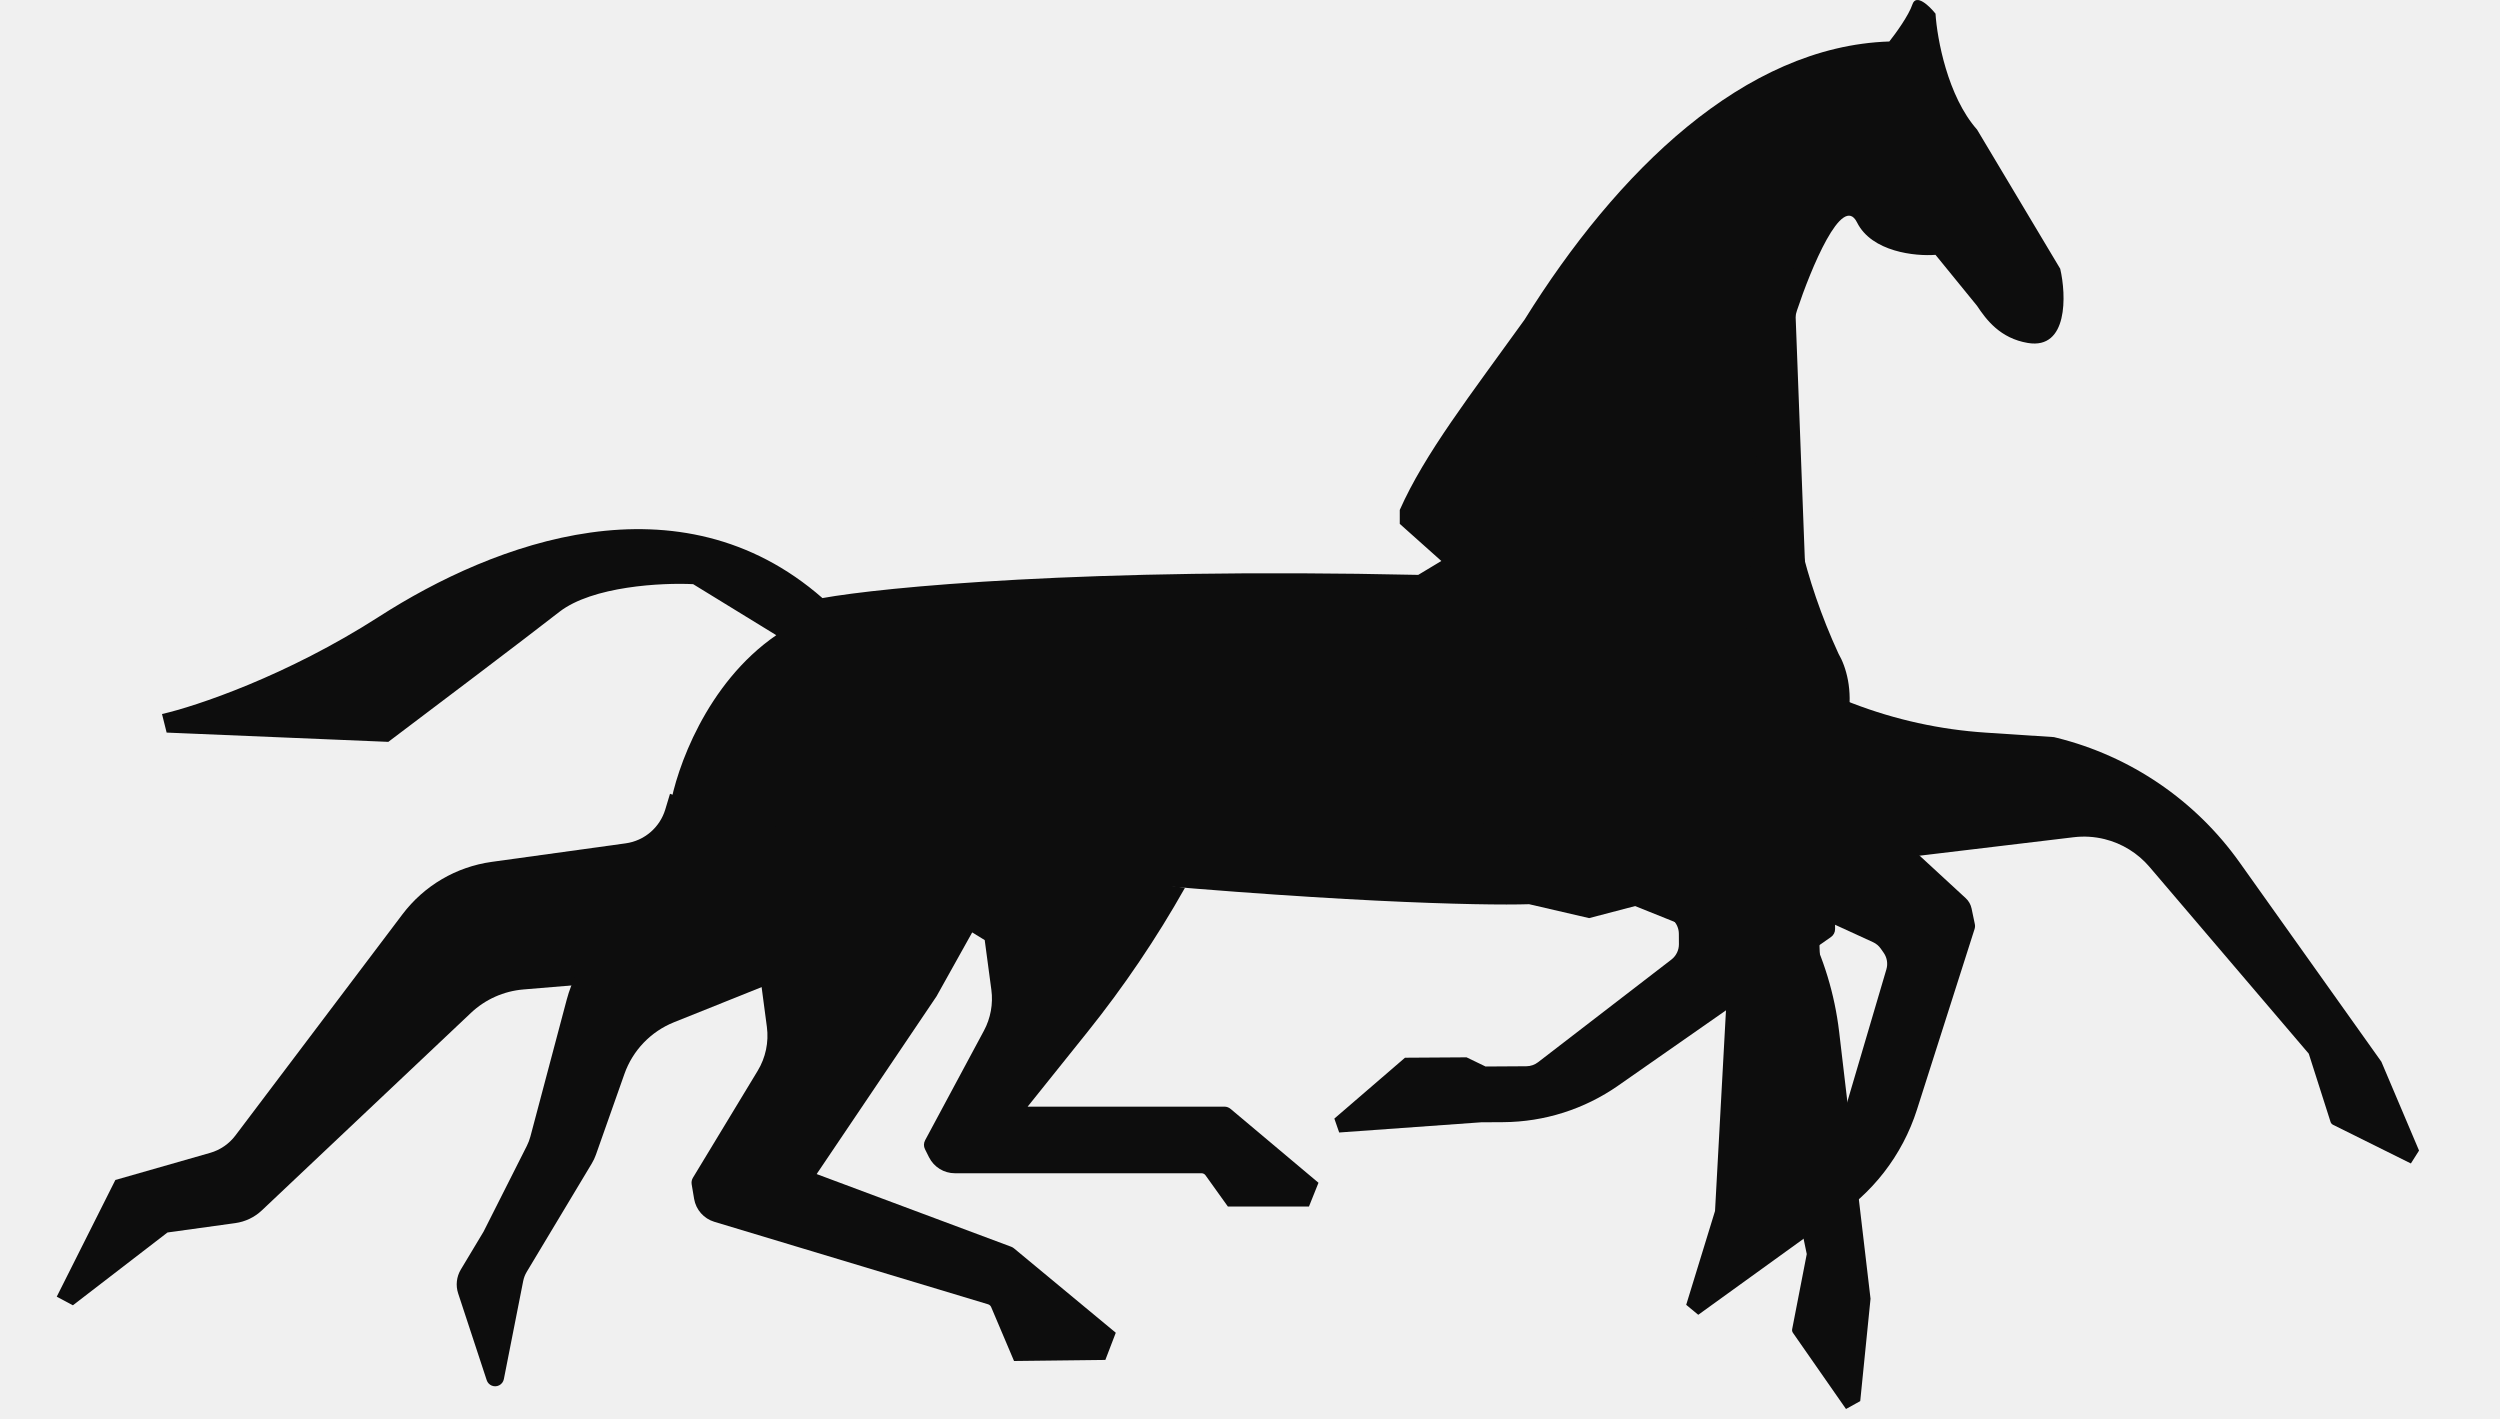
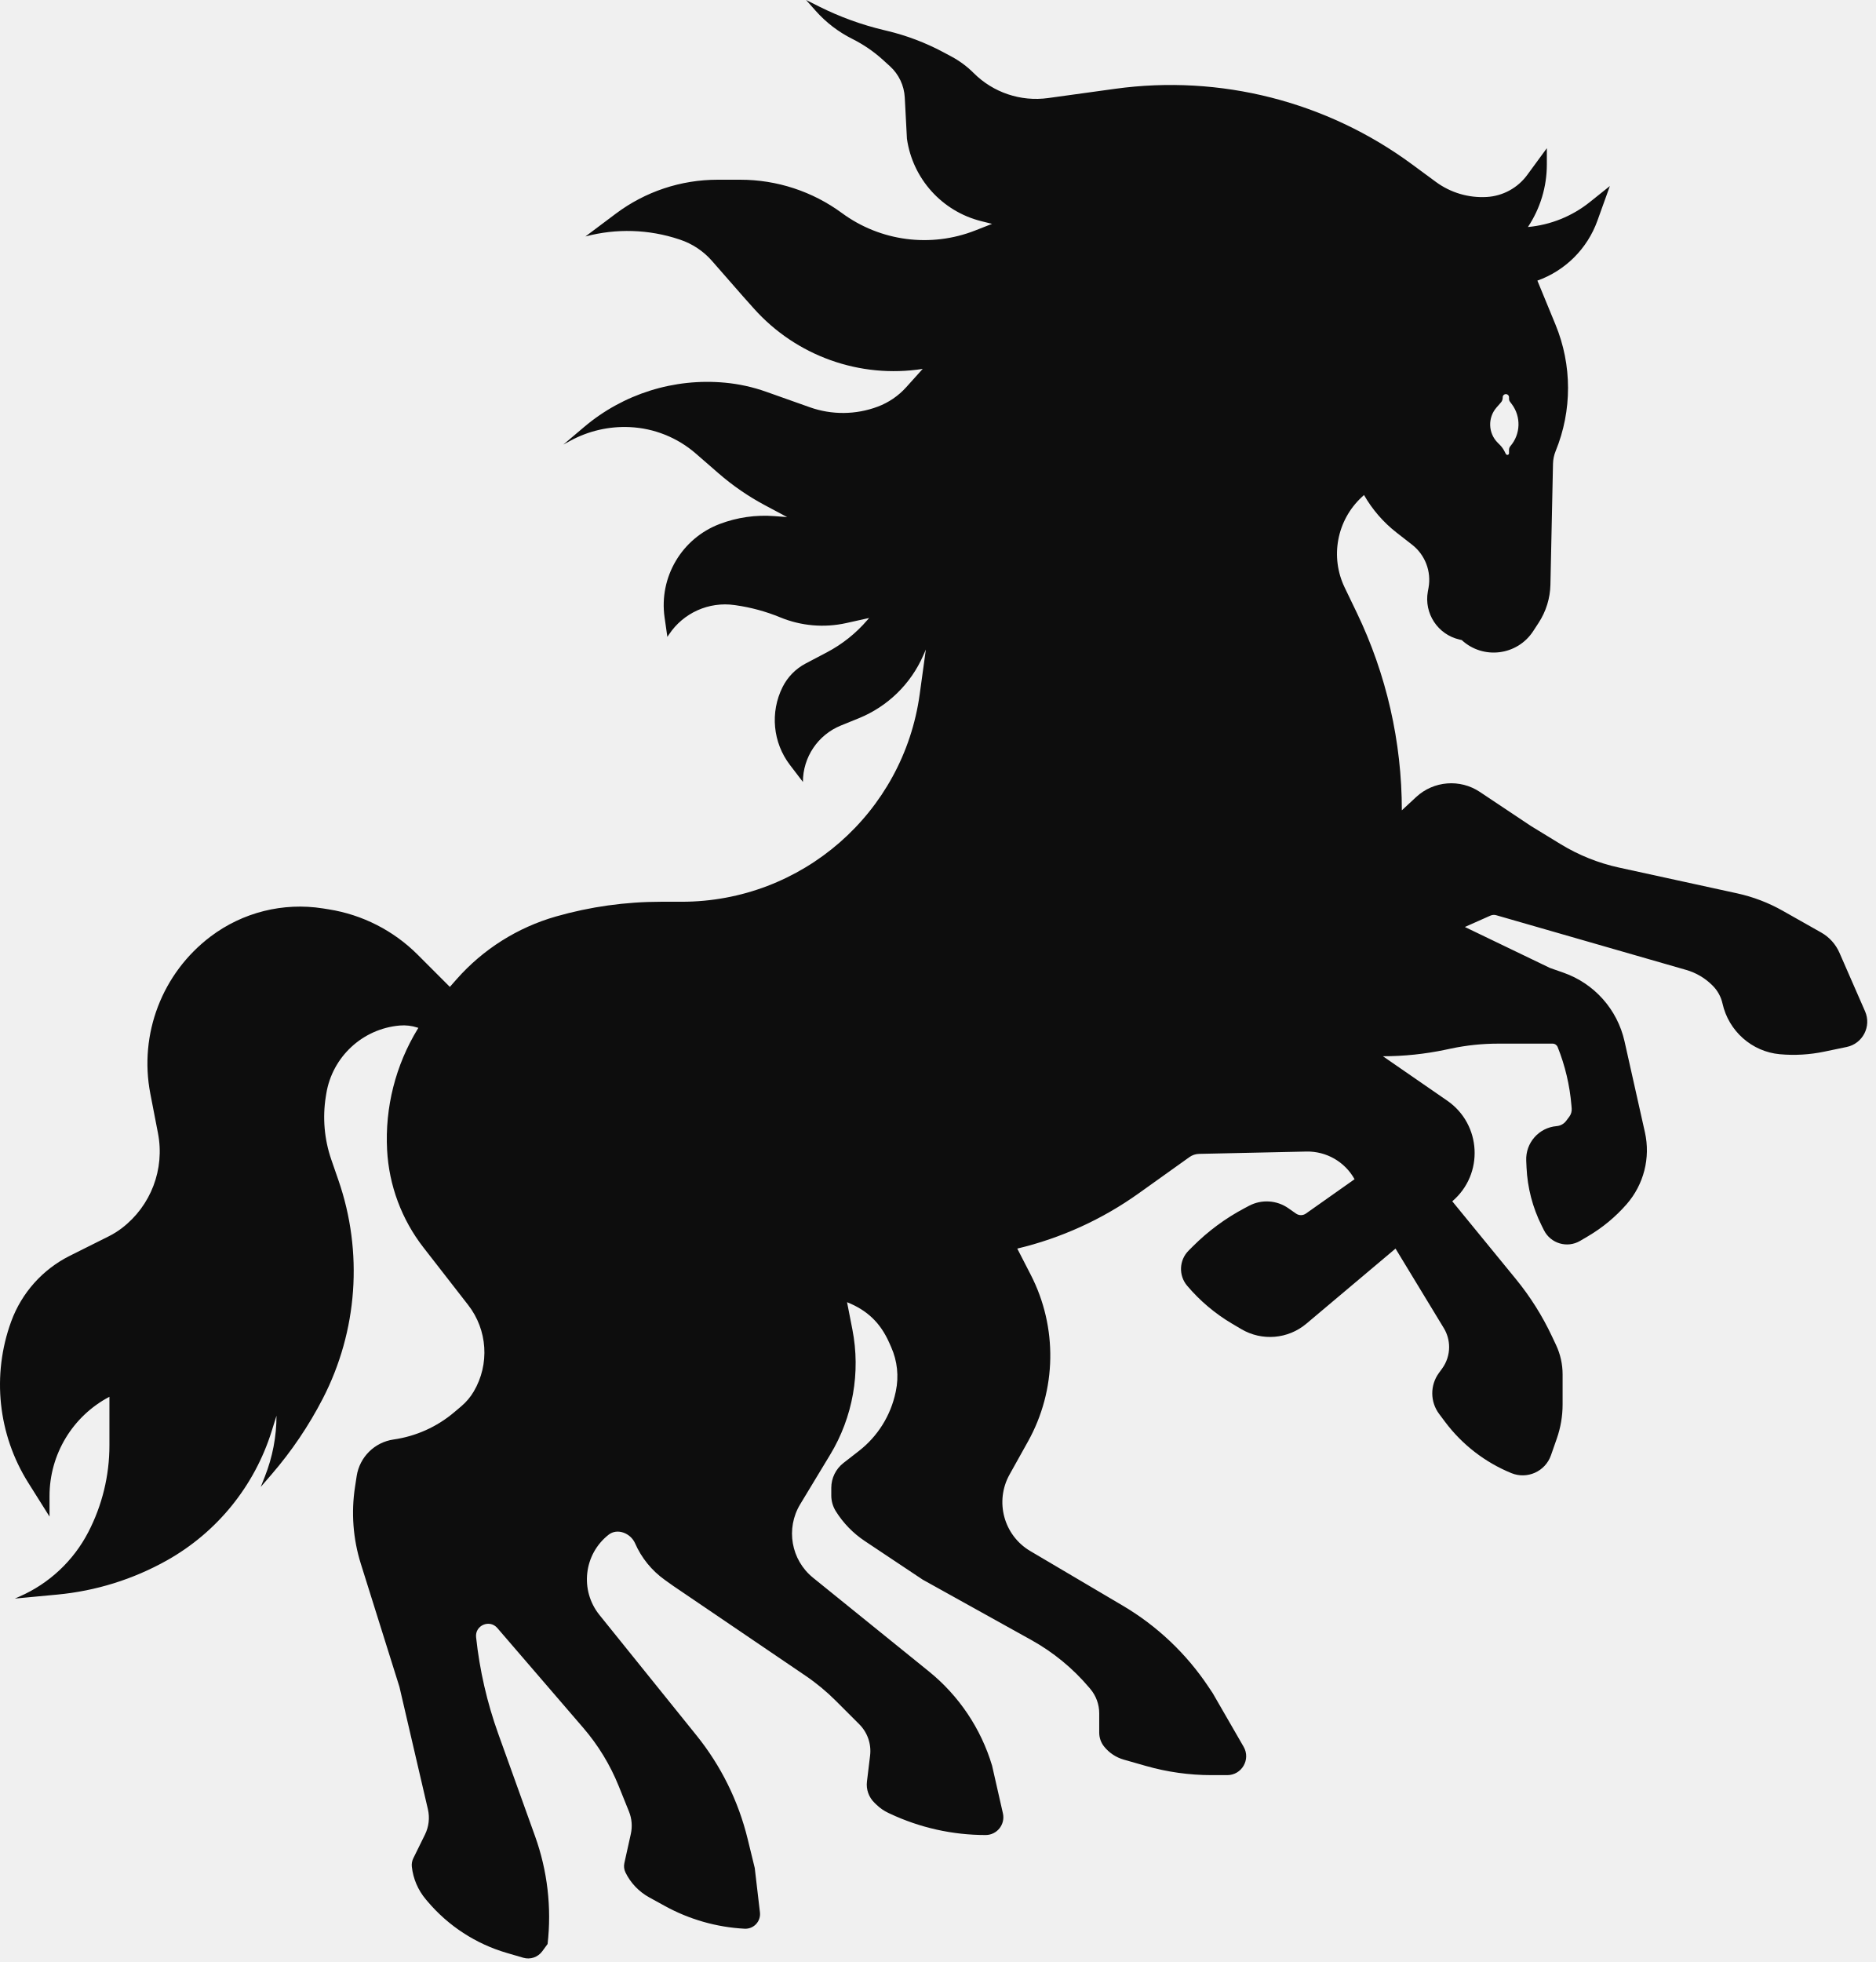
- <svg xmlns="http://www.w3.org/2000/svg" width="259" height="147" viewBox="0 0 259 147" fill="none">
+ <svg xmlns="http://www.w3.org/2000/svg" width="218" height="228" viewBox="0 0 218 228" fill="none">
  <style>
  path { fill: #0D0D0D; }
  @media (prefers-color-scheme: dark) {
    path { fill: #FFFFFF; }
  }
</style>
-   <path d="M69.417 83.584C70.055 79.74 73.149 70.802 80.421 65.805L71.809 60.519C68.619 60.359 61.378 60.712 57.933 63.402C54.488 66.093 44.695 73.493 40.23 76.857L17.263 75.896L16.784 73.974C20.293 73.173 29.703 70.034 39.273 63.883C51.234 56.195 70.374 48.987 85.206 61.961C91.427 60.84 112.479 58.789 146.93 59.558L149.322 58.117L145.016 54.273V52.831C147.593 47.008 152.32 40.944 157.935 33.13C167.504 17.753 180.716 4.785 195.734 4.298C196.372 3.497 197.744 1.607 198.127 0.454C198.51 -0.699 199.881 0.614 200.519 1.415C200.679 3.978 201.763 9.968 204.825 13.428L213.438 27.844C214.076 30.567 214.259 36.23 210.089 35.532C207.218 35.052 205.782 33.13 204.825 31.688L200.519 26.402C198.446 26.562 193.916 26.114 192.385 23.038C190.854 19.963 187.6 27.844 186.165 32.169C184.57 37.454 183.198 51.966 190.471 67.727C192.066 70.45 193.246 77.434 185.208 83.584C177.34 89.604 175.248 90.898 175.163 90.8L175.638 92.234L164.633 95.117L158.413 93.675C153.628 93.835 137.169 93.483 109.609 90.792L89.034 98L69.417 83.584Z" />
-   <path d="M168.414 78.137L160.593 82.52L173.347 95.338C173.717 95.709 173.926 96.211 173.929 96.736L173.936 97.814C173.94 98.439 173.651 99.03 173.156 99.412L159.342 110.047C158.996 110.314 158.572 110.46 158.135 110.463L153.903 110.49L151.935 109.539L145.557 109.58L138.239 115.886L138.739 117.327L153.449 116.27L155.747 116.256C160.001 116.229 164.147 114.91 167.635 112.475L189.688 97.078C189.957 96.89 190.117 96.581 190.115 96.252L190.107 95.021C190.105 94.598 189.968 94.187 189.717 93.846L180.206 80.951L168.414 78.137Z" />
-   <path d="M178.488 81.04L171.404 87.231L194.043 97.607C194.367 97.756 194.646 97.988 194.85 98.281L195.152 98.714C195.499 99.212 195.602 99.841 195.43 100.424L190.168 118.263C190.029 118.732 189.724 119.134 189.31 119.393L185.607 21.708L183.326 21.925L177.677 125.457L174.69 135.181L175.939 136.213L188.433 127.194L189.721 126.388C193.94 123.751 197.085 119.703 198.596 114.963L204.566 96.247C204.619 96.082 204.628 95.907 204.593 95.739L204.254 94.115C204.168 93.707 203.958 93.336 203.651 93.053L191.156 81.536L178.488 81.04Z" />
-   <path d="M102.017 97.394L95.595 93.451L107.945 90L122.764 91.972C119.805 97.221 116.424 102.222 112.655 106.923L106.463 114.648H126.845C127.081 114.648 127.308 114.731 127.489 114.882L136.595 122.535L135.607 125H127.21L124.889 121.758C124.795 121.627 124.644 121.549 124.483 121.549H98.93C97.794 121.549 96.756 120.908 96.247 119.893L95.828 119.055C95.682 118.765 95.687 118.421 95.841 118.134L101.934 106.783C102.63 105.487 102.9 104.004 102.705 102.545L102.017 97.394Z" />
-   <path d="M78.658 100.414H75.876L85.337 92L102.033 94.244L97.024 103.219L84.605 121.633L104.76 129.162C104.865 129.201 104.962 129.257 105.048 129.329L115.595 138.072L114.515 140.889L105.054 141L102.682 135.409C102.624 135.272 102.508 135.168 102.366 135.125L74.003 126.578C72.911 126.248 72.1 125.328 71.91 124.203L71.657 122.696C71.617 122.46 71.663 122.217 71.788 122.013L78.497 110.933C79.322 109.571 79.657 107.968 79.449 106.389L78.658 100.414Z" />
-   <path d="M5.879 134.335L11.952 122.245L21.769 119.437C22.812 119.139 23.73 118.509 24.384 117.643L41.697 94.719C43.938 91.752 47.267 89.798 50.951 89.289L64.821 87.37C66.757 87.102 68.359 85.731 68.923 83.861L69.413 82.235L97.745 92.94L97.486 93.227C93.911 97.174 88.969 99.616 83.662 100.058L54.225 102.508C52.191 102.678 50.275 103.533 48.791 104.934L27.128 125.395C26.372 126.11 25.411 126.57 24.38 126.713L17.352 127.685L7.552 135.228L5.879 134.335Z" />
-   <path d="M50.423 142.987L47.466 134.002C47.193 133.174 47.294 132.268 47.743 131.521L50.096 127.6L54.583 118.708C54.739 118.398 54.862 118.073 54.951 117.738L58.706 103.587C59.739 99.695 62.398 96.435 66.004 94.642L74.422 90.457C75.558 89.891 76.232 88.688 76.119 87.424C76.016 86.262 77 85.296 78.16 85.421L98.229 87.593C99.266 87.705 99.929 88.751 99.59 89.737C98.514 92.857 96.136 95.356 93.073 96.584L69.828 105.904C67.424 106.868 65.552 108.82 64.69 111.262L61.737 119.628C61.625 119.944 61.482 120.249 61.309 120.536L54.572 131.761C54.393 132.058 54.268 132.384 54.201 132.725L52.2 142.877C52.145 143.156 51.964 143.395 51.71 143.522C51.207 143.774 50.598 143.521 50.423 142.987Z" />
-   <path d="M195.394 88.545L189.338 87.047C188.503 86.841 187.707 86.501 186.981 86.041L180.061 81.662L181.491 71.715L191.073 72.539L191.945 72.874C196.356 74.569 200.997 75.589 205.713 75.899L212.79 76.365L213.048 76.429C220.711 78.324 227.44 82.903 232.016 89.336L246.709 109.992L250.613 119.199L249.767 120.535L241.7 116.527C241.579 116.467 241.487 116.36 241.446 116.231L239.188 109.162L222.684 89.806C221.473 88.386 219.848 87.382 218.037 86.934C216.99 86.675 215.905 86.608 214.834 86.737L198.267 88.722C197.306 88.837 196.333 88.777 195.394 88.545Z" />
-   <path d="M156.868 88.276L151.839 83.65C151.206 83.068 150.671 82.388 150.255 81.635L145.987 73.922L152.42 65.354L160.957 71.033L161.904 72.152C164.958 75.758 168.539 78.883 172.525 81.421L179.3 85.735L180.104 86.474C185.913 91.818 189.615 99.068 190.537 106.907L193.787 134.549L192.72 145.156L191.245 145.972L185.748 138.081C185.671 137.97 185.642 137.833 185.668 137.7L187.18 129.921L181.632 103.208C181.249 101.366 180.298 99.689 178.913 98.415L178.724 98.241C177.923 97.504 176.995 96.919 175.985 96.513L159.303 89.812C158.405 89.451 157.58 88.931 156.868 88.276Z" />
+   <path d="M95.207 0.757C97.61 1.958 100.144 2.879 102.757 3.501L103.095 3.582C105.368 4.123 107.562 4.953 109.623 6.053L110.565 6.556C111.526 7.068 112.406 7.719 113.176 8.489C115.445 10.758 118.645 11.834 121.824 11.396L129.623 10.319C141.826 8.636 154.204 11.784 164.121 19.091L166.897 21.136C168.605 22.394 170.699 23.015 172.817 22.891C174.686 22.781 176.409 21.843 177.517 20.333L179.799 17.221V19.12C179.799 21.704 179.033 24.231 177.6 26.381C180.229 26.142 182.73 25.135 184.791 23.486L187.126 21.618L185.674 25.653C184.506 28.898 181.947 31.45 178.7 32.61L180.806 37.726C182.743 42.43 182.749 47.708 180.823 52.416C180.63 52.887 180.526 53.389 180.515 53.898L180.216 67.936C180.183 69.513 179.708 71.05 178.846 72.372L178.21 73.347C176.358 76.186 172.397 76.68 169.906 74.38L169.637 74.317C167.122 73.737 165.506 71.282 165.968 68.742L166.047 68.308C166.392 66.41 165.653 64.477 164.13 63.293L162.345 61.903C160.806 60.706 159.515 59.219 158.547 57.525L158.283 57.77C155.39 60.456 154.586 64.714 156.298 68.27L157.699 71.18C161.151 78.35 162.945 86.207 162.945 94.166L164.604 92.625C166.639 90.736 169.704 90.489 172.014 92.029L177.967 95.998L181.4 98.096C183.493 99.375 185.785 100.295 188.182 100.818L201.912 103.813C203.77 104.219 205.556 104.9 207.211 105.836L211.69 108.367C212.632 108.9 213.376 109.724 213.81 110.716L216.789 117.527C217.553 119.273 216.518 121.278 214.653 121.667L212.035 122.212C210.339 122.565 208.601 122.666 206.876 122.509C203.624 122.213 200.928 119.81 200.219 116.622C200.046 115.841 199.65 115.117 199.084 114.551L199.041 114.508C198.196 113.662 197.15 113.045 196 112.714L173.92 106.357C173.694 106.292 173.452 106.309 173.237 106.404L170.272 107.723L180.165 112.485L181.729 113.033C185.314 114.288 187.998 117.303 188.829 121.01L191.199 131.58C191.864 134.548 191.072 137.655 189.07 139.943C187.783 141.414 186.268 142.669 184.583 143.66L183.666 144.2C182.169 145.081 180.238 144.51 179.461 142.956L179.197 142.426C178.144 140.321 177.545 138.018 177.438 135.667L177.403 134.887C177.309 132.813 178.871 131.036 180.94 130.863C181.379 130.827 181.783 130.604 182.047 130.251L182.411 129.766C182.616 129.491 182.714 129.151 182.686 128.81L182.656 128.448C182.462 126.125 181.924 123.842 181.058 121.678C180.962 121.437 180.728 121.279 180.468 121.279H174.125C172.295 121.279 170.469 121.47 168.677 121.847L167.996 121.99C165.612 122.492 163.182 122.745 160.746 122.745L168.22 127.906C172.213 130.663 172.504 136.457 168.807 139.6L176.196 148.631C177.859 150.663 179.265 152.893 180.383 155.269L180.87 156.302C181.371 157.367 181.631 158.53 181.631 159.708V163.208C181.631 164.558 181.403 165.899 180.957 167.173L180.277 169.117C179.619 170.997 177.519 171.943 175.675 171.188C172.619 169.938 169.959 167.883 167.978 165.242L167.282 164.313C166.228 162.909 166.214 160.981 167.246 159.561L167.629 159.034C168.156 158.31 168.44 157.437 168.44 156.541C168.44 155.765 168.227 155.004 167.825 154.341L162.211 145.096L151.846 153.824C149.715 155.619 146.682 155.872 144.284 154.454L143.21 153.82C141.236 152.653 139.47 151.163 137.989 149.412C136.976 148.215 137.05 146.441 138.159 145.332L138.664 144.826C140.429 143.062 142.448 141.571 144.654 140.403L145.181 140.124C146.639 139.353 148.405 139.462 149.756 140.407L150.644 141.028C150.989 141.27 151.449 141.269 151.793 141.026L157.449 137.034C156.322 135.006 154.165 133.769 151.845 133.819L139.378 134.09C138.976 134.099 138.586 134.228 138.259 134.462L132.373 138.666C128.123 141.702 123.325 143.886 118.244 145.096L119.811 148.143C122.952 154.25 122.829 161.524 119.484 167.521L117.347 171.352C115.604 174.478 116.672 178.425 119.755 180.244L130.501 186.586C134.491 188.94 137.898 192.165 140.467 196.02L140.96 196.758L144.554 202.987C145.4 204.453 144.342 206.285 142.65 206.285H140.829C138.242 206.285 135.668 205.924 133.18 205.213L130.621 204.482C129.719 204.225 128.921 203.693 128.335 202.961C127.969 202.503 127.77 201.935 127.77 201.349V199.102C127.77 198.062 127.401 197.056 126.729 196.262L126.593 196.101C124.706 193.87 122.43 192.001 119.876 190.582L107.251 183.567L100.512 179.075C99.158 178.172 98.011 176.991 97.149 175.611C96.807 175.064 96.625 174.432 96.625 173.787V172.902C96.625 171.772 97.148 170.704 98.04 170.01L99.842 168.608C102.023 166.912 103.533 164.497 104.102 161.793L104.13 161.659C104.492 159.943 104.303 158.156 103.59 156.554L103.358 156.029C102.33 153.717 100.807 152.264 98.457 151.324L99.077 154.49C100.055 159.494 99.135 164.682 96.496 169.045L93.012 174.806C91.306 177.627 91.945 181.275 94.509 183.348L107.962 194.225C111.461 197.054 114.025 200.873 115.316 205.184L116.575 210.724C116.868 212.015 115.887 213.245 114.563 213.245C110.715 213.245 106.915 212.395 103.434 210.757L103.241 210.666C102.745 210.433 102.291 210.119 101.897 209.738L101.644 209.494C100.984 208.856 100.661 207.946 100.771 207.035L101.136 204.01C101.298 202.669 100.835 201.329 99.88 200.374L97.151 197.645C96.073 196.567 94.895 195.593 93.634 194.736L78.26 184.299L77.284 183.604C75.75 182.514 74.559 181.036 73.819 179.345C73.302 178.166 71.759 177.55 70.746 178.344C67.853 180.612 67.373 184.81 69.68 187.673L80.965 201.676C83.801 205.194 85.827 209.293 86.9 213.683L87.728 217.071L88.333 222.231C88.456 223.28 87.605 224.187 86.55 224.132C83.297 223.961 80.125 223.056 77.271 221.484L75.457 220.486C74.262 219.828 73.299 218.817 72.701 217.591C72.537 217.254 72.492 216.872 72.573 216.507L73.326 213.113C73.518 212.245 73.442 211.339 73.11 210.515L71.905 207.527C70.915 205.076 69.53 202.803 67.805 200.8L57.807 189.188C56.906 188.142 55.193 188.883 55.339 190.256C55.748 194.088 56.614 197.858 57.917 201.485L62.193 213.381C63.634 217.39 64.132 221.677 63.65 225.91L63.024 226.762C62.52 227.447 61.641 227.744 60.825 227.506L58.914 226.948C55.312 225.898 52.1 223.808 49.681 220.939L49.496 220.721C48.589 219.645 48.023 218.322 47.87 216.923C47.833 216.588 47.893 216.249 48.041 215.947L49.399 213.189C49.847 212.278 49.968 211.24 49.738 210.251L46.429 196.025L41.943 181.727C41.037 178.84 40.805 175.784 41.265 172.794L41.459 171.529C41.799 169.322 43.543 167.596 45.754 167.28C48.349 166.909 50.787 165.814 52.788 164.121L53.617 163.421C54.194 162.932 54.685 162.35 55.069 161.698C56.931 158.533 56.673 154.55 54.418 151.651L49.222 144.971C46.688 141.712 45.212 137.756 44.995 133.634C44.735 128.689 45.978 123.782 48.56 119.557L48.627 119.447L48.543 119.42C47.873 119.197 47.164 119.113 46.46 119.174C42.135 119.55 38.616 122.819 37.924 127.105L37.874 127.416C37.477 129.882 37.696 132.407 38.513 134.768L39.338 137.152C42.228 145.501 41.572 154.669 37.524 162.521C35.893 165.683 33.895 168.641 31.569 171.333L30.307 172.794L30.787 171.584C31.68 169.334 32.139 166.935 32.139 164.515L31.577 166.313C29.584 172.688 25.23 178.06 19.405 181.328C15.48 183.53 11.137 184.884 6.657 185.304L1.727 185.767L2.27 185.529C5.712 184.023 8.533 181.382 10.262 178.047C11.876 174.934 12.719 171.478 12.719 167.972V162.316C8.438 164.57 5.757 169.01 5.757 173.848V176.239L3.285 172.308C-0.24 166.702 -0.972 159.781 1.302 153.562C2.516 150.243 4.954 147.512 8.116 145.932L12.644 143.668C13.181 143.399 13.692 143.08 14.169 142.715C17.546 140.133 19.17 135.862 18.363 131.688L17.473 127.091C16.134 120.169 18.848 113.089 24.471 108.837C28.2 106.018 32.915 104.836 37.533 105.565L38.196 105.671C42.117 106.29 45.742 108.136 48.549 110.943L52.29 114.685L53.081 113.787C56.154 110.305 60.16 107.778 64.624 106.502C68.596 105.367 72.706 104.791 76.836 104.791H79.236C93.19 104.791 105.003 94.491 106.904 80.667L107.618 75.48L107.316 76.169C105.865 79.486 103.176 82.104 99.822 83.467L97.741 84.311C95.073 85.395 93.328 87.989 93.328 90.868L91.823 88.899C89.829 86.292 89.496 82.777 90.963 79.842C91.548 78.673 92.484 77.716 93.641 77.107L96.118 75.804C97.905 74.863 99.499 73.592 100.814 72.058L101.022 71.815L98.366 72.405C95.802 72.975 93.124 72.744 90.696 71.744C89.037 71.061 87.3 70.588 85.524 70.334L85.383 70.314C82.402 69.888 79.441 71.212 77.77 73.718L77.573 74.014L77.248 71.747C76.581 67.075 79.243 62.564 83.656 60.891C85.682 60.122 87.853 59.81 90.014 59.977L91.496 60.09L88.901 58.706C86.973 57.678 85.168 56.435 83.519 55.002L80.881 52.708C78.738 50.845 76.028 49.761 73.192 49.632C70.784 49.522 68.393 50.075 66.278 51.228L65.481 51.663L67.897 49.619C72.445 45.771 78.35 43.916 84.282 44.472C85.909 44.624 87.512 44.978 89.052 45.524L94.133 47.327C96.689 48.234 99.483 48.209 102.023 47.257C103.291 46.781 104.426 46.008 105.332 45.001L107.251 42.869C99.941 44.011 92.55 41.368 87.623 35.849L86.367 34.442L82.758 30.319C81.761 29.18 80.479 28.327 79.043 27.849L78.938 27.814C75.418 26.64 71.631 26.524 68.046 27.48L71.589 24.823C74.997 22.267 79.143 20.885 83.403 20.885H86.053C90.303 20.885 94.442 22.243 97.866 24.761C102.339 28.05 108.188 28.814 113.356 26.783L115.312 26.015L114.059 25.701C109.5 24.561 106.084 20.775 105.419 16.122L105.166 11.328C105.093 9.94 104.476 8.636 103.447 7.7L102.646 6.972C101.569 5.993 100.362 5.167 99.06 4.516C97.452 3.711 96.011 2.608 94.817 1.264L93.694 0L95.207 0.757ZM175.036 45.801C174.833 45.801 174.669 45.965 174.669 46.167V46.219C174.669 46.421 174.596 46.617 174.462 46.77L173.953 47.352C172.913 48.541 172.973 50.333 174.089 51.449L174.325 51.685C174.553 51.913 174.743 52.176 174.887 52.465L175.008 52.707C175.026 52.743 175.05 52.777 175.079 52.806C175.198 52.925 175.402 52.84 175.402 52.672V52.283C175.402 52.119 175.461 51.96 175.568 51.836C176.755 50.45 176.821 48.426 175.726 46.966L175.504 46.67C175.438 46.581 175.402 46.473 175.402 46.362V46.167C175.402 45.965 175.238 45.801 175.036 45.801Z" />
</svg>
